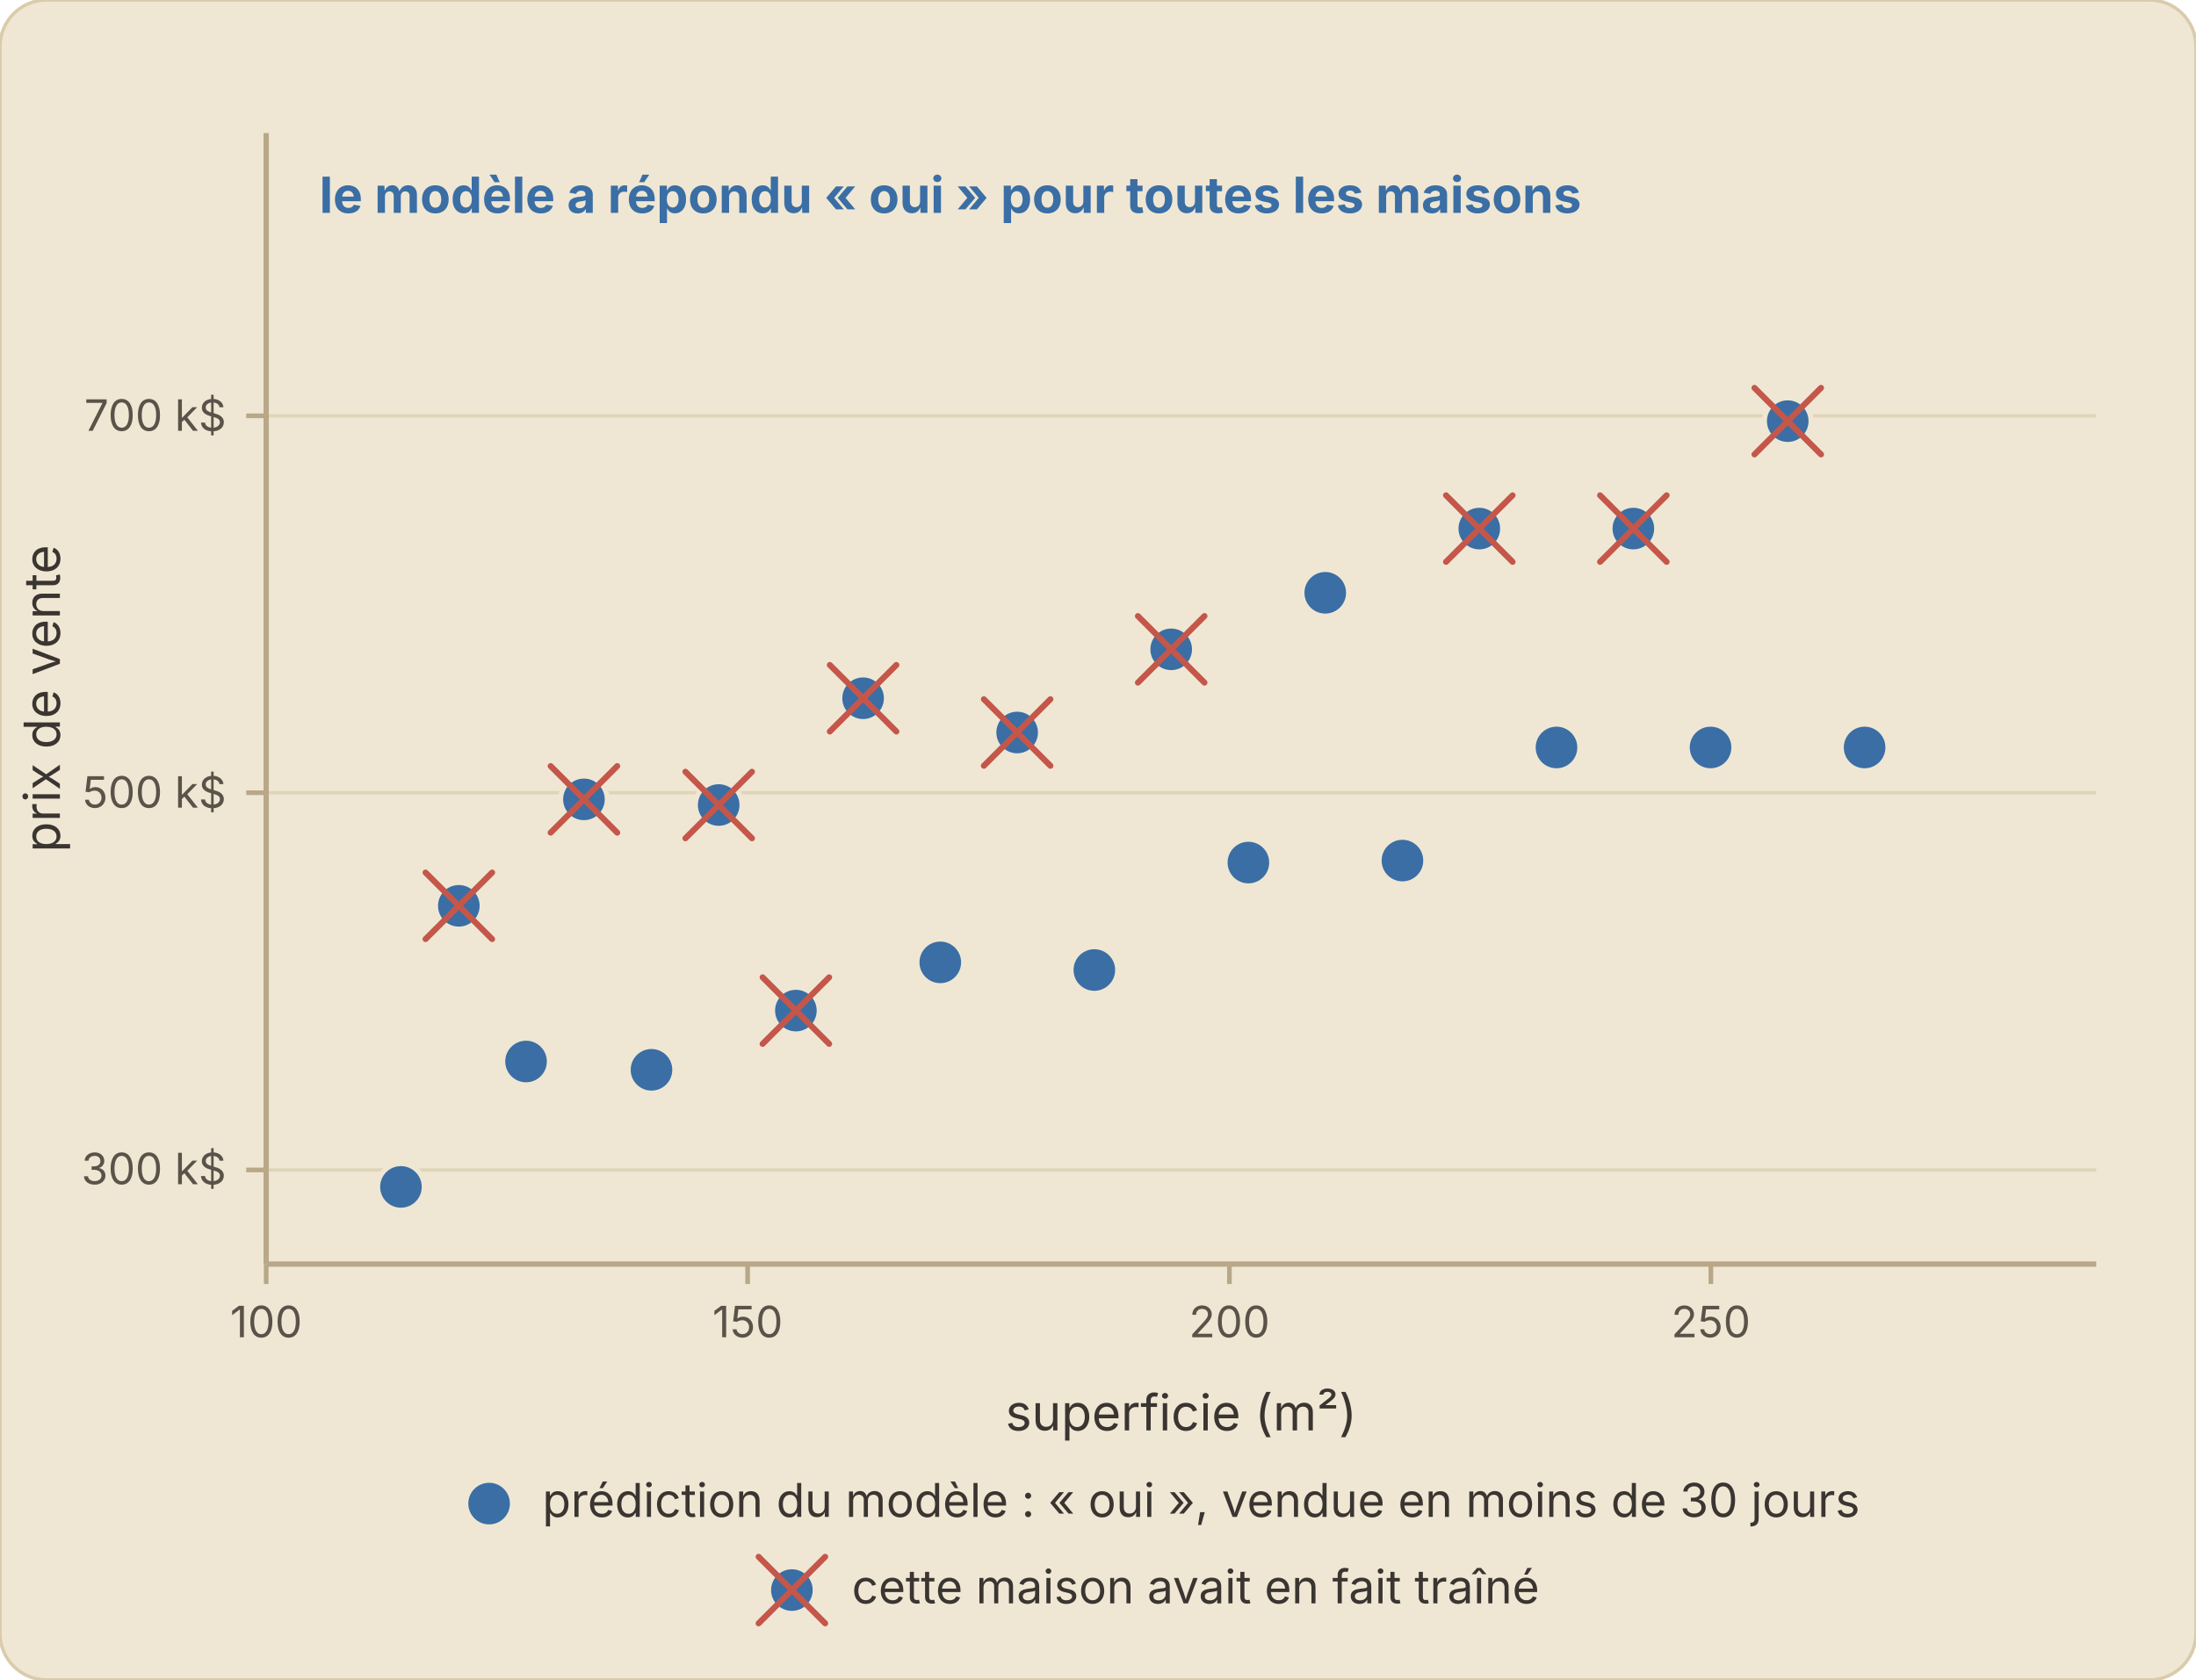
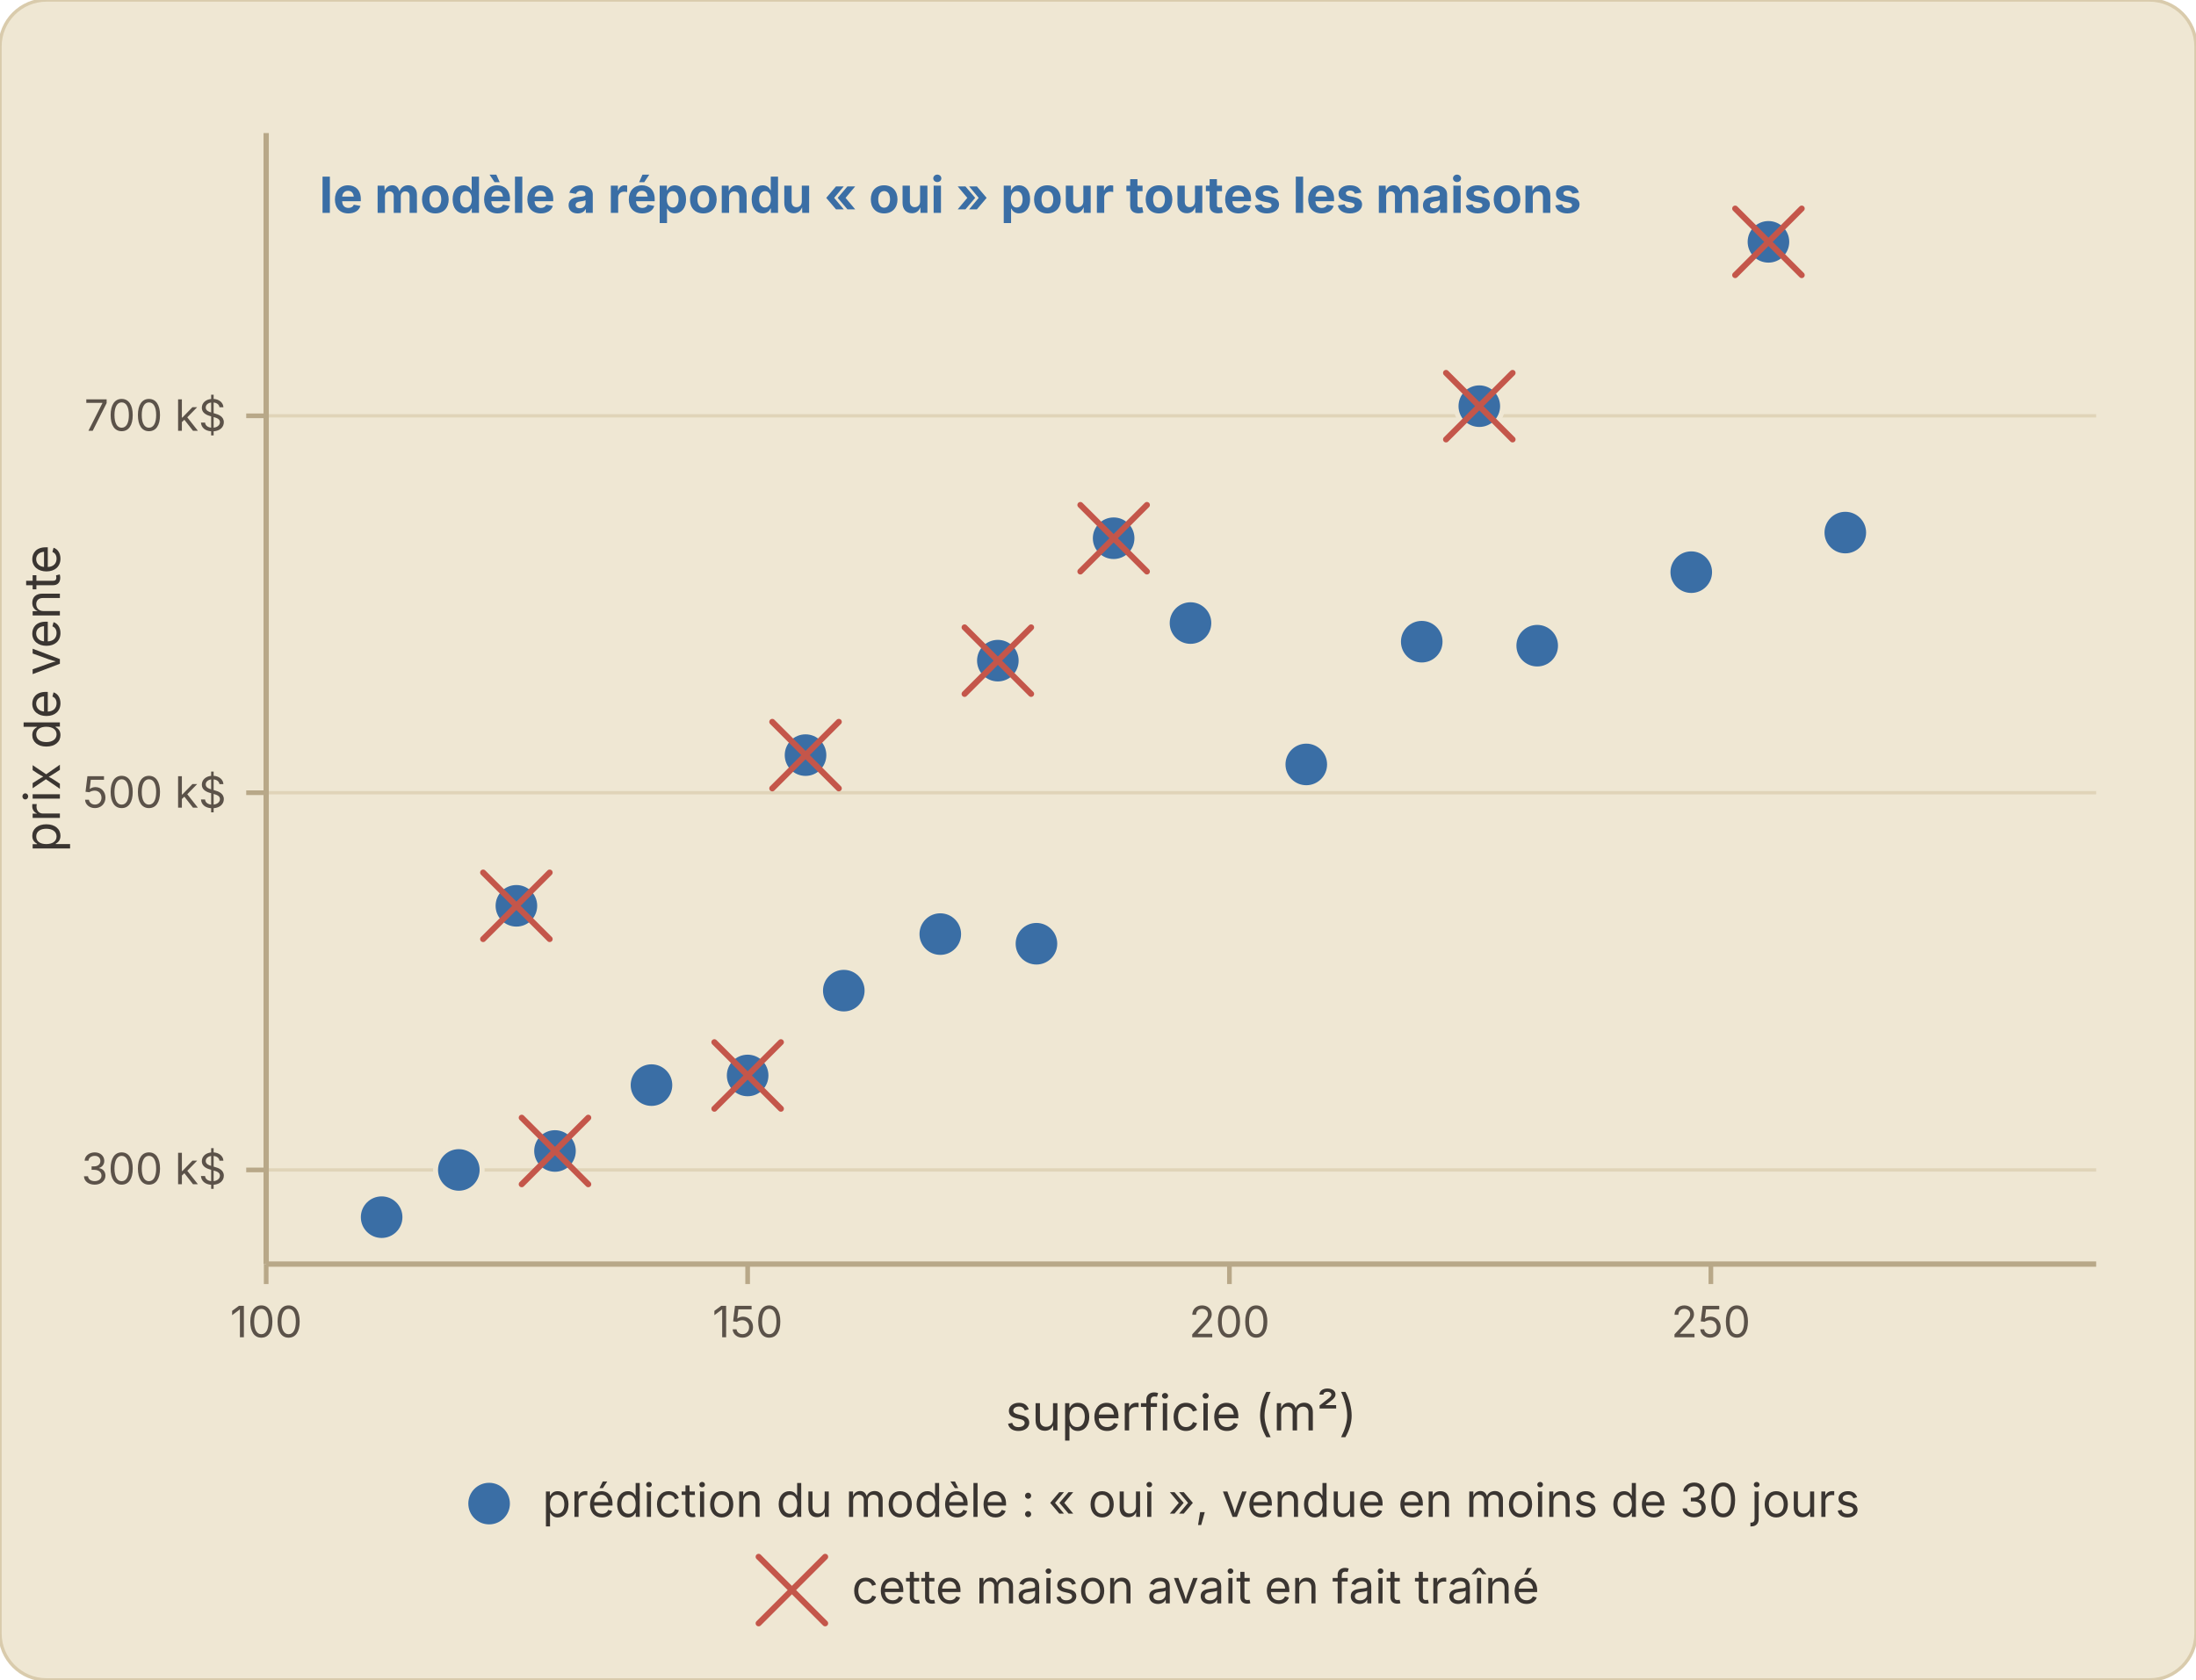
<svg xmlns="http://www.w3.org/2000/svg" viewBox="0 0 660 505" role="img" font-family="system-ui, -apple-system, sans-serif">
  <rect x="0" y="0" width="660" height="505" rx="14" fill="#efe7d3" stroke="#d9cbac" />
  <g stroke="#e0d4b8" stroke-width="1">
    <line x1="80" y1="351.7" x2="630" y2="351.7" />
    <line x1="80" y1="238.3" x2="630" y2="238.3" />
    <line x1="80" y1="125" x2="630" y2="125" />
  </g>
  <g stroke="#b8a888" stroke-width="1.6">
    <line x1="80" y1="40" x2="80" y2="380" />
    <line x1="80" y1="380" x2="630" y2="380" />
  </g>
  <g stroke="#b8a888" stroke-width="1.4">
    <line x1="80" y1="380" x2="80" y2="386" />
    <line x1="224.7" y1="380" x2="224.7" y2="386" />
    <line x1="369.5" y1="380" x2="369.5" y2="386" />
    <line x1="514.2" y1="380" x2="514.2" y2="386" />
  </g>
  <g font-size="13" fill="#5b5249" text-anchor="middle">
    <text x="80" y="402">100</text>
    <text x="224.7" y="402">150</text>
    <text x="369.5" y="402">200</text>
    <text x="514.2" y="402">250</text>
    <text x="355" y="430" font-size="15" fill="#3a3531">superficie (m²)</text>
  </g>
  <g stroke="#b8a888" stroke-width="1.4">
    <line x1="74" y1="351.7" x2="80" y2="351.7" />
    <line x1="74" y1="238.3" x2="80" y2="238.3" />
    <line x1="74" y1="125" x2="80" y2="125" />
  </g>
  <g font-size="13" fill="#5b5249" text-anchor="end">
    <text x="68" y="356">300 k$</text>
    <text x="68" y="242.8">500 k$</text>
    <text x="68" y="129.5">700 k$</text>
  </g>
  <text x="18" y="210" font-size="15" fill="#3a3531" text-anchor="middle" transform="rotate(-90 18 210)">prix de vente</text>
  <text x="96" y="64" font-size="15" fill="#3a6ea5" text-anchor="start" font-weight="700">le modèle a répondu « oui » pour toutes les maisons</text>
-   <g stroke="#efe7d3" stroke-width="1.5" fill="#3a6ea5">
-     <circle cx="120.5" cy="356.8" r="7" />
-     <circle cx="137.9" cy="272.3" r="7" />
-     <circle cx="158.1" cy="319.1" r="7" />
-     <circle cx="175.5" cy="240.3" r="7" />
-     <circle cx="195.8" cy="321.6" r="7" />
-     <circle cx="216.0" cy="242.0" r="7" />
-     <circle cx="259.4" cy="209.9" r="7" />
-     <circle cx="282.6" cy="289.3" r="7" />
-     <circle cx="305.7" cy="220.2" r="7" />
-     <circle cx="328.9" cy="291.6" r="7" />
-     <circle cx="352.0" cy="195.2" r="7" />
-     <circle cx="375.2" cy="259.3" r="7" />
-     <circle cx="421.5" cy="258.7" r="7" />
-     <circle cx="444.6" cy="158.9" r="7" />
-     <circle cx="467.8" cy="224.7" r="7" />
-     <circle cx="490.9" cy="158.9" r="7" />
-     <circle cx="514.1" cy="224.7" r="7" />
-     <circle cx="537.3" cy="126.6" r="7" />
-     <circle cx="560.4" cy="224.7" r="7" />
-     <circle cx="239.2" cy="303.8" r="7" />
-     <circle cx="398.3" cy="178.2" r="7" />
+   <g fill="#3a6ea5" stroke="#efe7d3" stroke-width="1.5">
+     <circle cx="114.7" cy="365.9" r="7" />
+     <circle cx="137.9" cy="351.7" r="7" />
+     <circle cx="155.2" cy="272.3" r="7" />
+     <circle cx="166.8" cy="346.0" r="7" />
+     <circle cx="195.8" cy="326.2" r="7" />
+     <circle cx="224.7" cy="323.3" r="7" />
+     <circle cx="242.1" cy="227.0" r="7" />
+     <circle cx="253.6" cy="297.8" r="7" />
+     <circle cx="282.6" cy="280.8" r="7" />
+     <circle cx="299.9" cy="198.6" r="7" />
+     <circle cx="311.5" cy="283.7" r="7" />
+     <circle cx="334.7" cy="161.8" r="7" />
+     <circle cx="357.8" cy="187.3" r="7" />
+     <circle cx="392.6" cy="229.8" r="7" />
+     <circle cx="427.3" cy="192.9" r="7" />
+     <circle cx="444.6" cy="122.1" r="7" />
+     <circle cx="462.0" cy="194.1" r="7" />
+     <circle cx="508.3" cy="172.0" r="7" />
+     <circle cx="531.5" cy="72.7" r="7" />
+     <circle cx="554.6" cy="160.1" r="7" />
  </g>
-   <g stroke-linecap="round" fill="none">
-     <g stroke="#c4564a" stroke-width="1.8">
-       <path d="M127.9 262.3 L147.9 282.3 M127.9 282.3 L147.9 262.3" />
-       <path d="M165.5 230.3 L185.5 250.3 M165.5 250.3 L185.5 230.3" />
-       <path d="M206.0 232.0 L226.0 252.0 M206.0 252.0 L226.0 232.0" />
-       <path d="M249.4 199.9 L269.4 219.9 M249.4 219.9 L269.4 199.9" />
-       <path d="M295.7 210.2 L315.7 230.2 M295.7 230.2 L315.7 210.2" />
-       <path d="M342.0 185.2 L362.0 205.2 M342.0 205.2 L362.0 185.2" />
-       <path d="M434.6 148.9 L454.6 168.9 M434.6 168.9 L454.6 148.9" />
-       <path d="M480.9 148.9 L500.9 168.9 M480.9 168.9 L500.9 148.9" />
-       <path d="M527.3 116.6 L547.3 136.6 M527.3 136.6 L547.3 116.6" />
-       <path d="M229.2 293.8 L249.2 313.8 M229.2 313.8 L249.2 293.8" />
-     </g>
+   <g stroke="#c4564a" stroke-width="1.8" fill="none" stroke-linecap="round">
+     <path d="M145.2 262.3 L165.2 282.3 M145.2 282.3 L165.2 262.3" />
+     <path d="M156.8 336.0 L176.8 356.0 M156.8 356.0 L176.8 336.0" />
+     <path d="M214.7 313.3 L234.7 333.3 M214.7 333.3 L234.7 313.3" />
+     <path d="M232.1 217.0 L252.1 237.0 M232.1 237.0 L252.1 217.0" />
+     <path d="M289.9 188.6 L309.9 208.6 M289.9 208.6 L309.9 188.6" />
+     <path d="M324.7 151.8 L344.7 171.8 M324.7 171.8 L344.7 151.8" />
+     <path d="M434.6 112.1 L454.6 132.1 M434.6 132.1 L454.6 112.1" />
+     <path d="M521.5 62.7 L541.5 82.7 M521.5 82.7 L541.5 62.7" />
  </g>
  <circle cx="147" cy="452" r="7" fill="#3a6ea5" stroke="#efe7d3" stroke-width="1.5" />
  <text x="163" y="456" font-size="14" fill="#3a3531" text-anchor="start">prédiction du modèle : « oui », vendue en moins de 30 jours</text>
-   <circle cx="238" cy="478" r="7" fill="#3a6ea5" stroke="#efe7d3" stroke-width="1.5" />
-   <g stroke-linecap="round" fill="none">
-     <path d="M228 468 L248 488 M228 488 L248 468" stroke="#c4564a" stroke-width="1.8" />
-   </g>
+   <path d="M228 468 L248 488 M228 488 L248 468" stroke="#c4564a" stroke-width="1.8" fill="none" stroke-linecap="round" />
  <text x="256" y="482" font-size="14" fill="#3a3531" text-anchor="start">cette maison avait en fait traîné</text>
</svg>
